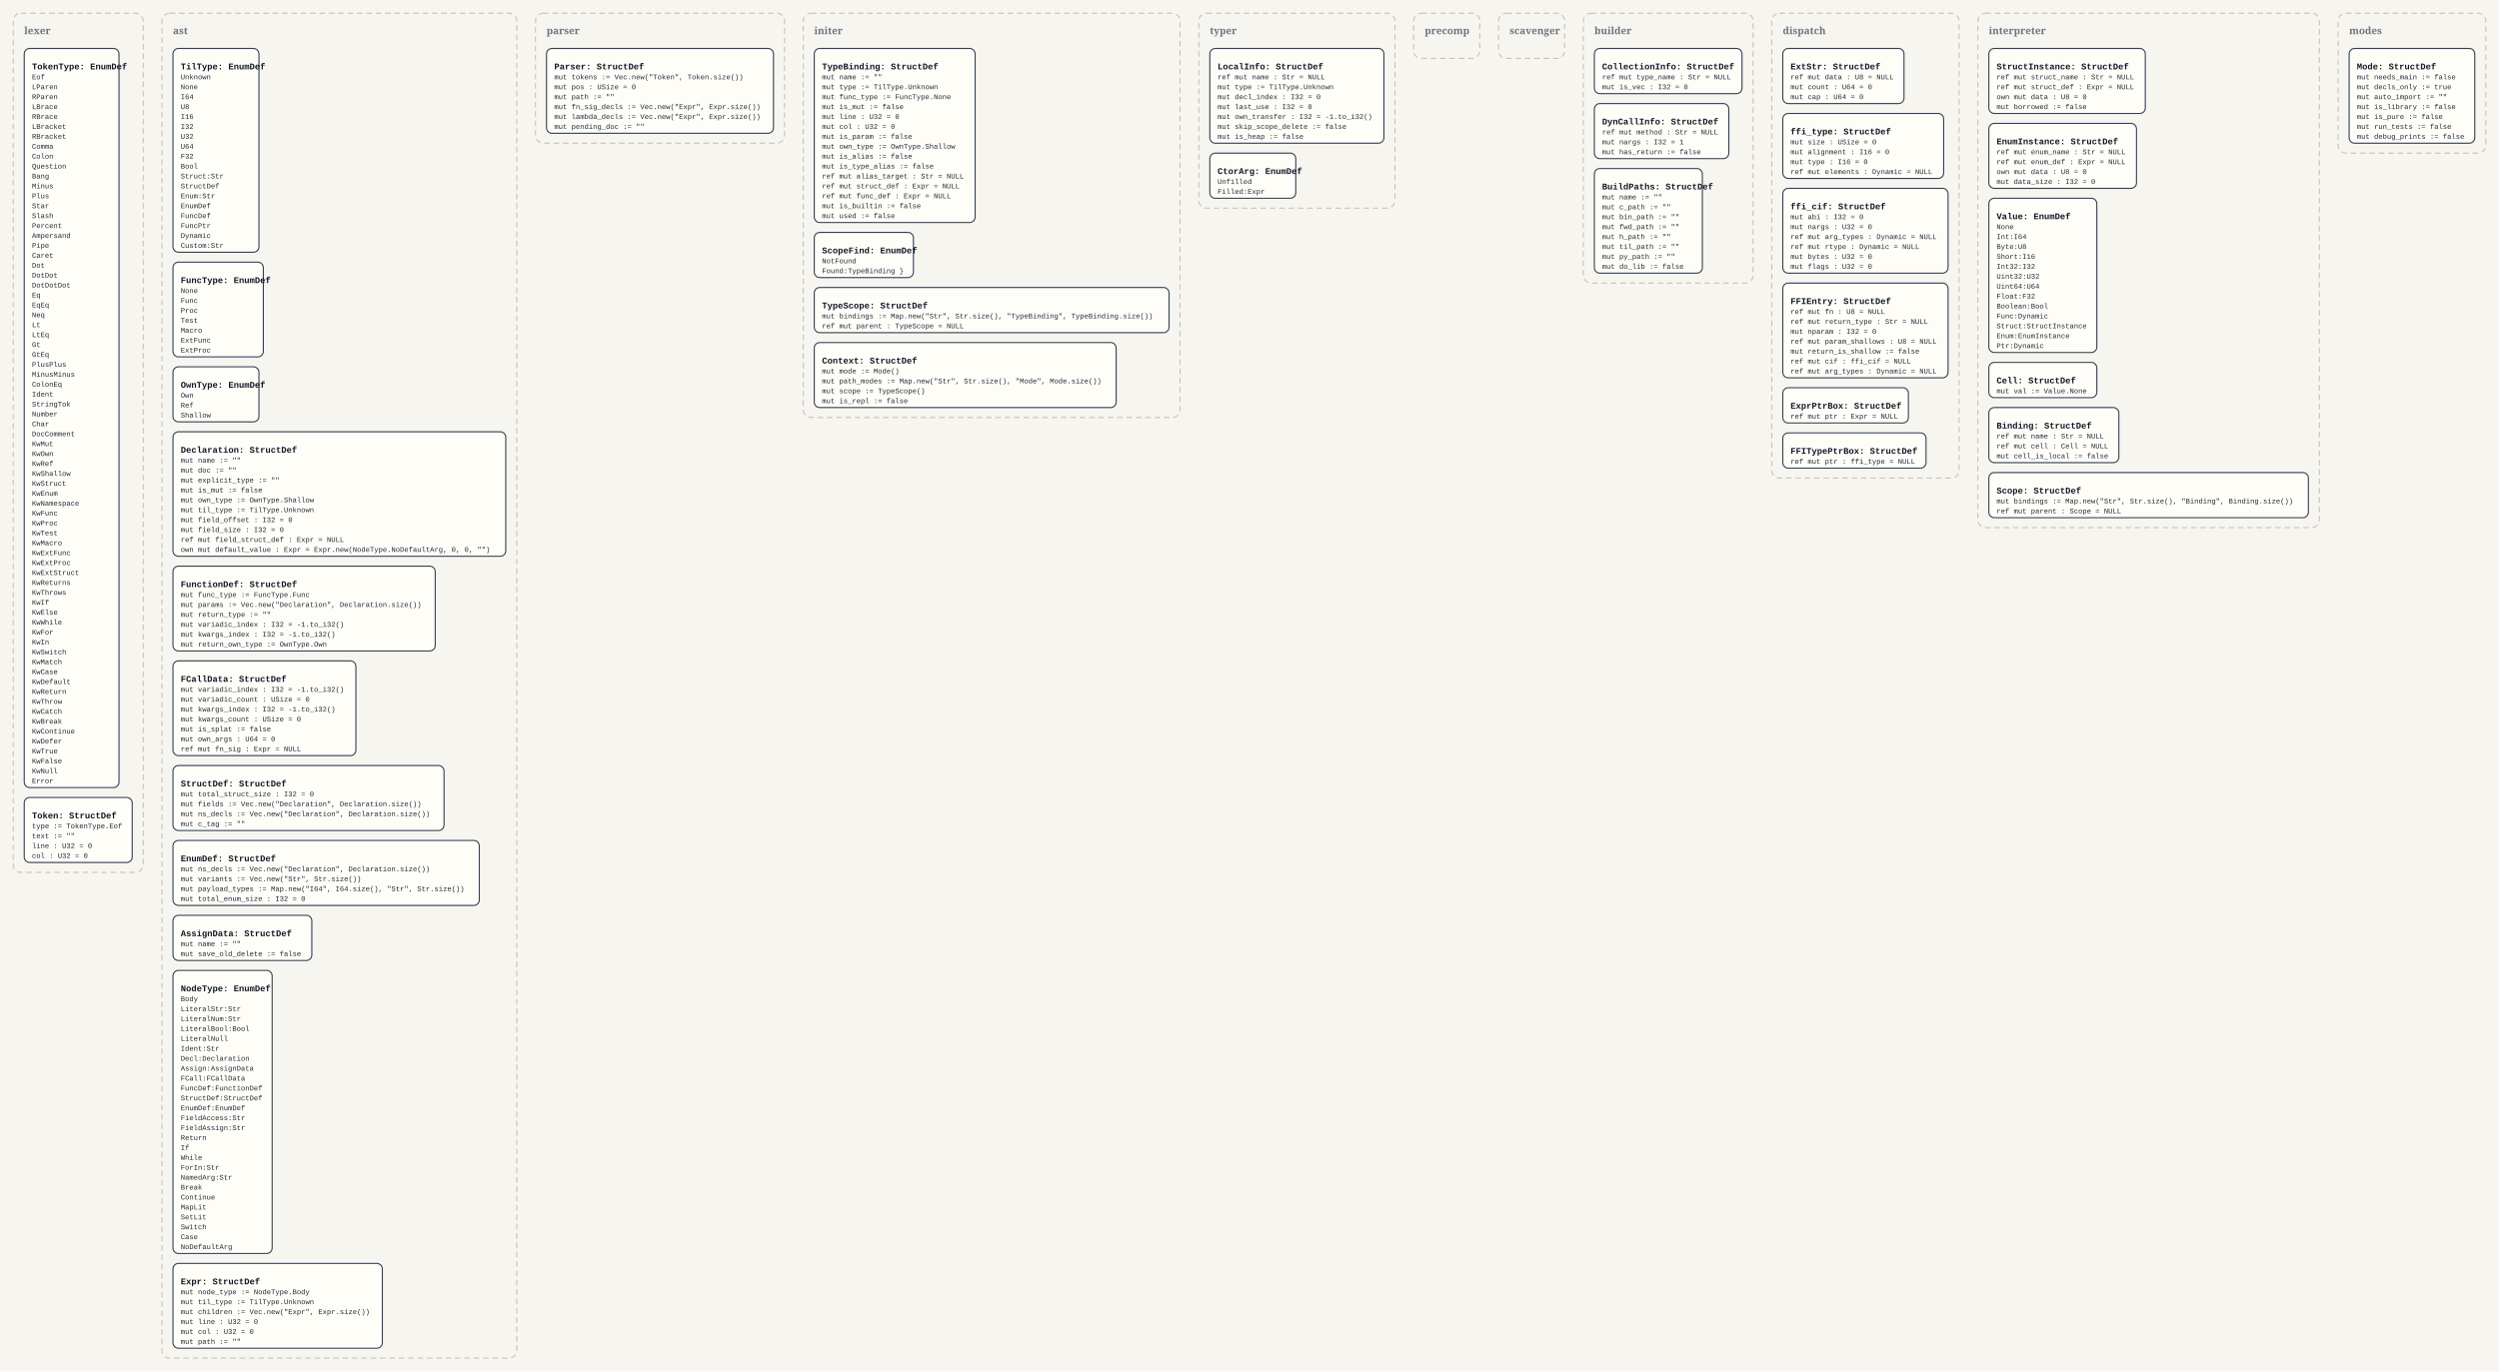
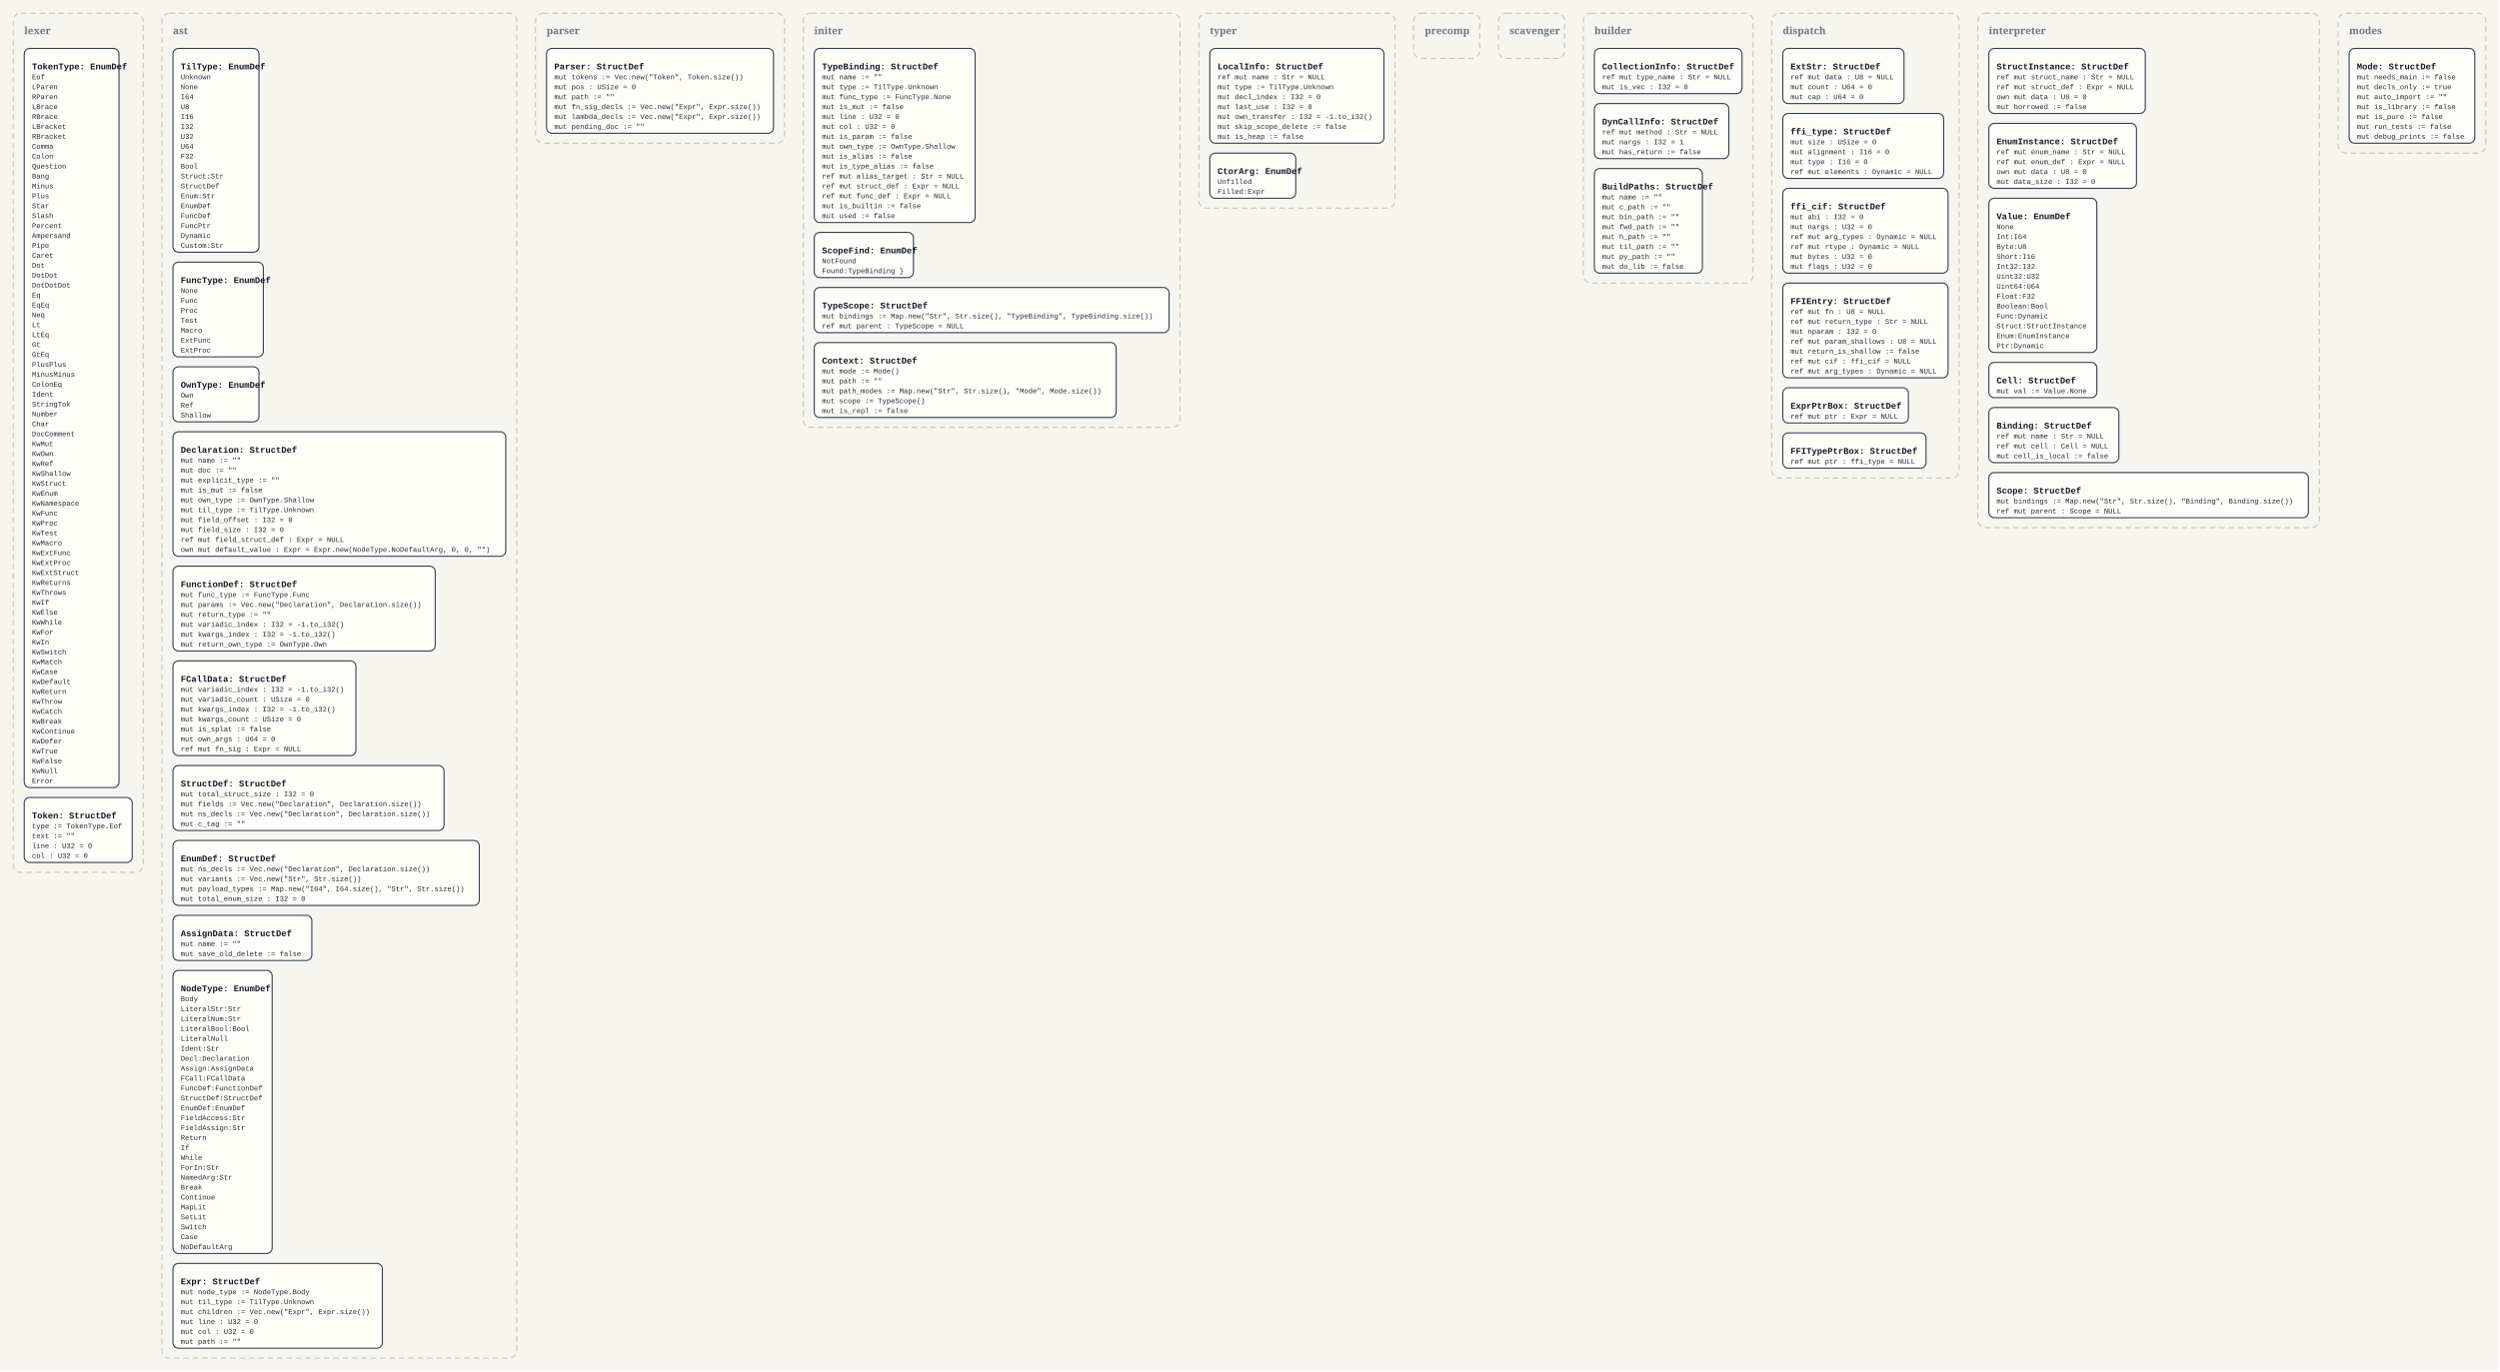
<svg xmlns="http://www.w3.org/2000/svg" width="4536" height="2490" viewBox="0 0 4536 2490">
  <defs>
    <style>
      .bg { fill: #f7f5ef; }
      .panel { fill: none; stroke: #c8c2b7; stroke-width: 2; stroke-dasharray: 10 7; }
      .panel-label { font: 700 18px Georgia, serif; fill: #6b7280; }
      .box { fill: #fffdf8; stroke: #334155; stroke-width: 2; }
      .title { font: 700 16px 'Courier New', monospace; fill: #111827; }
      .line { font: 13px 'Courier New', monospace; fill: #1f2937; }
    </style>
  </defs>
  <rect class="bg" x="0" y="0" width="4536" height="2490" />
  <rect x="24" y="24" width="236" height="1560" rx="14" ry="14" class="panel" />
  <text x="44" y="62" class="panel-label">lexer</text>
  <rect x="44" y="88" width="172" height="1342" rx="10" ry="10" class="box" />
  <text x="58" y="126" class="title">TokenType: EnumDef</text>
  <text x="58" y="144" class="line">Eof</text>
  <text x="58" y="162" class="line">LParen</text>
  <text x="58" y="180" class="line">RParen</text>
  <text x="58" y="198" class="line">LBrace</text>
  <text x="58" y="216" class="line">RBrace</text>
  <text x="58" y="234" class="line">LBracket</text>
  <text x="58" y="252" class="line">RBracket</text>
  <text x="58" y="270" class="line">Comma</text>
  <text x="58" y="288" class="line">Colon</text>
  <text x="58" y="306" class="line">Question</text>
  <text x="58" y="324" class="line">Bang</text>
  <text x="58" y="342" class="line">Minus</text>
  <text x="58" y="360" class="line">Plus</text>
  <text x="58" y="378" class="line">Star</text>
  <text x="58" y="396" class="line">Slash</text>
  <text x="58" y="414" class="line">Percent</text>
  <text x="58" y="432" class="line">Ampersand</text>
  <text x="58" y="450" class="line">Pipe</text>
  <text x="58" y="468" class="line">Caret</text>
  <text x="58" y="486" class="line">Dot</text>
  <text x="58" y="504" class="line">DotDot</text>
  <text x="58" y="522" class="line">DotDotDot</text>
  <text x="58" y="540" class="line">Eq</text>
  <text x="58" y="558" class="line">EqEq</text>
  <text x="58" y="576" class="line">Neq</text>
  <text x="58" y="594" class="line">Lt</text>
  <text x="58" y="612" class="line">LtEq</text>
  <text x="58" y="630" class="line">Gt</text>
  <text x="58" y="648" class="line">GtEq</text>
  <text x="58" y="666" class="line">PlusPlus</text>
  <text x="58" y="684" class="line">MinusMinus</text>
  <text x="58" y="702" class="line">ColonEq</text>
  <text x="58" y="720" class="line">Ident</text>
  <text x="58" y="738" class="line">StringTok</text>
  <text x="58" y="756" class="line">Number</text>
  <text x="58" y="774" class="line">Char</text>
  <text x="58" y="792" class="line">DocComment</text>
  <text x="58" y="810" class="line">KwMut</text>
  <text x="58" y="828" class="line">KwOwn</text>
  <text x="58" y="846" class="line">KwRef</text>
  <text x="58" y="864" class="line">KwShallow</text>
  <text x="58" y="882" class="line">KwStruct</text>
  <text x="58" y="900" class="line">KwEnum</text>
  <text x="58" y="918" class="line">KwNamespace</text>
  <text x="58" y="936" class="line">KwFunc</text>
  <text x="58" y="954" class="line">KwProc</text>
  <text x="58" y="972" class="line">KwTest</text>
  <text x="58" y="990" class="line">KwMacro</text>
  <text x="58" y="1008" class="line">KwExtFunc</text>
  <text x="58" y="1026" class="line">KwExtProc</text>
  <text x="58" y="1044" class="line">KwExtStruct</text>
  <text x="58" y="1062" class="line">KwReturns</text>
  <text x="58" y="1080" class="line">KwThrows</text>
  <text x="58" y="1098" class="line">KwIf</text>
  <text x="58" y="1116" class="line">KwElse</text>
  <text x="58" y="1134" class="line">KwWhile</text>
  <text x="58" y="1152" class="line">KwFor</text>
  <text x="58" y="1170" class="line">KwIn</text>
  <text x="58" y="1188" class="line">KwSwitch</text>
  <text x="58" y="1206" class="line">KwMatch</text>
  <text x="58" y="1224" class="line">KwCase</text>
  <text x="58" y="1242" class="line">KwDefault</text>
  <text x="58" y="1260" class="line">KwReturn</text>
  <text x="58" y="1278" class="line">KwThrow</text>
  <text x="58" y="1296" class="line">KwCatch</text>
  <text x="58" y="1314" class="line">KwBreak</text>
  <text x="58" y="1332" class="line">KwContinue</text>
  <text x="58" y="1350" class="line">KwDefer</text>
  <text x="58" y="1368" class="line">KwTrue</text>
  <text x="58" y="1386" class="line">KwFalse</text>
  <text x="58" y="1404" class="line">KwNull</text>
  <text x="58" y="1422" class="line">Error</text>
  <rect x="44" y="1448" width="196" height="118" rx="10" ry="10" class="box" />
  <text x="58" y="1486" class="title">Token: StructDef</text>
  <text x="58" y="1504" class="line">type := TokenType.Eof</text>
  <text x="58" y="1522" class="line">text := ""</text>
  <text x="58" y="1540" class="line">line : U32 = 0</text>
  <text x="58" y="1558" class="line">col : U32 = 0</text>
  <rect x="294" y="24" width="644" height="2442" rx="14" ry="14" class="panel" />
  <text x="314" y="62" class="panel-label">ast</text>
  <rect x="314" y="88" width="156" height="370" rx="10" ry="10" class="box" />
  <text x="328" y="126" class="title">TilType: EnumDef</text>
  <text x="328" y="144" class="line">Unknown</text>
  <text x="328" y="162" class="line">None</text>
  <text x="328" y="180" class="line">I64</text>
  <text x="328" y="198" class="line">U8</text>
  <text x="328" y="216" class="line">I16</text>
  <text x="328" y="234" class="line">I32</text>
  <text x="328" y="252" class="line">U32</text>
  <text x="328" y="270" class="line">U64</text>
  <text x="328" y="288" class="line">F32</text>
  <text x="328" y="306" class="line">Bool</text>
  <text x="328" y="324" class="line">Struct:Str</text>
  <text x="328" y="342" class="line">StructDef</text>
  <text x="328" y="360" class="line">Enum:Str</text>
  <text x="328" y="378" class="line">EnumDef</text>
  <text x="328" y="396" class="line">FuncDef</text>
  <text x="328" y="414" class="line">FuncPtr</text>
  <text x="328" y="432" class="line">Dynamic</text>
  <text x="328" y="450" class="line">Custom:Str</text>
  <rect x="314" y="476" width="164" height="172" rx="10" ry="10" class="box" />
  <text x="328" y="514" class="title">FuncType: EnumDef</text>
  <text x="328" y="532" class="line">None</text>
  <text x="328" y="550" class="line">Func</text>
  <text x="328" y="568" class="line">Proc</text>
  <text x="328" y="586" class="line">Test</text>
  <text x="328" y="604" class="line">Macro</text>
  <text x="328" y="622" class="line">ExtFunc</text>
  <text x="328" y="640" class="line">ExtProc</text>
  <rect x="314" y="666" width="156" height="100" rx="10" ry="10" class="box" />
  <text x="328" y="704" class="title">OwnType: EnumDef</text>
  <text x="328" y="722" class="line">Own</text>
  <text x="328" y="740" class="line">Ref</text>
  <text x="328" y="758" class="line">Shallow</text>
  <rect x="314" y="784" width="604" height="226" rx="10" ry="10" class="box" />
  <text x="328" y="822" class="title">Declaration: StructDef</text>
  <text x="328" y="840" class="line">mut name := ""</text>
  <text x="328" y="858" class="line">mut doc := ""</text>
  <text x="328" y="876" class="line">mut explicit_type := ""</text>
  <text x="328" y="894" class="line">mut is_mut := false</text>
  <text x="328" y="912" class="line">mut own_type := OwnType.Shallow</text>
  <text x="328" y="930" class="line">mut til_type := TilType.Unknown</text>
  <text x="328" y="948" class="line">mut field_offset : I32 = 0</text>
  <text x="328" y="966" class="line">mut field_size : I32 = 0</text>
  <text x="328" y="984" class="line">ref mut field_struct_def : Expr = NULL</text>
  <text x="328" y="1002" class="line">own mut default_value : Expr = Expr.new(NodeType.NoDefaultArg, 0, 0, "")</text>
  <rect x="314" y="1028" width="476" height="154" rx="10" ry="10" class="box" />
  <text x="328" y="1066" class="title">FunctionDef: StructDef</text>
  <text x="328" y="1084" class="line">mut func_type := FuncType.Func</text>
  <text x="328" y="1102" class="line">mut params := Vec.new("Declaration", Declaration.size())</text>
  <text x="328" y="1120" class="line">mut return_type := ""</text>
  <text x="328" y="1138" class="line">mut variadic_index : I32 = -1.to_i32()</text>
  <text x="328" y="1156" class="line">mut kwargs_index : I32 = -1.to_i32()</text>
  <text x="328" y="1174" class="line">mut return_own_type := OwnType.Own</text>
  <rect x="314" y="1200" width="332" height="172" rx="10" ry="10" class="box" />
  <text x="328" y="1238" class="title">FCallData: StructDef</text>
  <text x="328" y="1256" class="line">mut variadic_index : I32 = -1.to_i32()</text>
  <text x="328" y="1274" class="line">mut variadic_count : USize = 0</text>
  <text x="328" y="1292" class="line">mut kwargs_index : I32 = -1.to_i32()</text>
  <text x="328" y="1310" class="line">mut kwargs_count : USize = 0</text>
  <text x="328" y="1328" class="line">mut is_splat := false</text>
  <text x="328" y="1346" class="line">mut own_args : U64 = 0</text>
  <text x="328" y="1364" class="line">ref mut fn_sig : Expr = NULL</text>
  <rect x="314" y="1390" width="492" height="118" rx="10" ry="10" class="box" />
  <text x="328" y="1428" class="title">StructDef: StructDef</text>
  <text x="328" y="1446" class="line">mut total_struct_size : I32 = 0</text>
  <text x="328" y="1464" class="line">mut fields := Vec.new("Declaration", Declaration.size())</text>
  <text x="328" y="1482" class="line">mut ns_decls := Vec.new("Declaration", Declaration.size())</text>
  <text x="328" y="1500" class="line">mut c_tag := ""</text>
  <rect x="314" y="1526" width="556" height="118" rx="10" ry="10" class="box" />
  <text x="328" y="1564" class="title">EnumDef: StructDef</text>
  <text x="328" y="1582" class="line">mut ns_decls := Vec.new("Declaration", Declaration.size())</text>
  <text x="328" y="1600" class="line">mut variants := Vec.new("Str", Str.size())</text>
  <text x="328" y="1618" class="line">mut payload_types := Map.new("I64", I64.size(), "Str", Str.size())</text>
  <text x="328" y="1636" class="line">mut total_enum_size : I32 = 0</text>
  <rect x="314" y="1662" width="252" height="82" rx="10" ry="10" class="box" />
  <text x="328" y="1700" class="title">AssignData: StructDef</text>
  <text x="328" y="1718" class="line">mut name := ""</text>
  <text x="328" y="1736" class="line">mut save_old_delete := false</text>
  <rect x="314" y="1762" width="180" height="514" rx="10" ry="10" class="box" />
  <text x="328" y="1800" class="title">NodeType: EnumDef</text>
  <text x="328" y="1818" class="line">Body</text>
  <text x="328" y="1836" class="line">LiteralStr:Str</text>
  <text x="328" y="1854" class="line">LiteralNum:Str</text>
  <text x="328" y="1872" class="line">LiteralBool:Bool</text>
  <text x="328" y="1890" class="line">LiteralNull</text>
  <text x="328" y="1908" class="line">Ident:Str</text>
  <text x="328" y="1926" class="line">Decl:Declaration</text>
  <text x="328" y="1944" class="line">Assign:AssignData</text>
  <text x="328" y="1962" class="line">FCall:FCallData</text>
  <text x="328" y="1980" class="line">FuncDef:FunctionDef</text>
  <text x="328" y="1998" class="line">StructDef:StructDef</text>
  <text x="328" y="2016" class="line">EnumDef:EnumDef</text>
  <text x="328" y="2034" class="line">FieldAccess:Str</text>
  <text x="328" y="2052" class="line">FieldAssign:Str</text>
  <text x="328" y="2070" class="line">Return</text>
  <text x="328" y="2088" class="line">If</text>
  <text x="328" y="2106" class="line">While</text>
  <text x="328" y="2124" class="line">ForIn:Str</text>
  <text x="328" y="2142" class="line">NamedArg:Str</text>
  <text x="328" y="2160" class="line">Break</text>
  <text x="328" y="2178" class="line">Continue</text>
  <text x="328" y="2196" class="line">MapLit</text>
  <text x="328" y="2214" class="line">SetLit</text>
  <text x="328" y="2232" class="line">Switch</text>
  <text x="328" y="2250" class="line">Case</text>
  <text x="328" y="2268" class="line">NoDefaultArg</text>
  <rect x="314" y="2294" width="380" height="154" rx="10" ry="10" class="box" />
  <text x="328" y="2332" class="title">Expr: StructDef</text>
  <text x="328" y="2350" class="line">mut node_type := NodeType.Body</text>
  <text x="328" y="2368" class="line">mut til_type := TilType.Unknown</text>
  <text x="328" y="2386" class="line">mut children := Vec.new("Expr", Expr.size())</text>
  <text x="328" y="2404" class="line">mut line : U32 = 0</text>
  <text x="328" y="2422" class="line">mut col : U32 = 0</text>
  <text x="328" y="2440" class="line">mut path := ""</text>
  <rect x="972" y="24" width="452" height="236" rx="14" ry="14" class="panel" />
  <text x="992" y="62" class="panel-label">parser</text>
  <rect x="992" y="88" width="412" height="154" rx="10" ry="10" class="box" />
  <text x="1006" y="126" class="title">Parser: StructDef</text>
  <text x="1006" y="144" class="line">mut tokens := Vec.new("Token", Token.size())</text>
  <text x="1006" y="162" class="line">mut pos : USize = 0</text>
  <text x="1006" y="180" class="line">mut path := ""</text>
  <text x="1006" y="198" class="line">mut fn_sig_decls := Vec.new("Expr", Expr.size())</text>
  <text x="1006" y="216" class="line">mut lambda_decls := Vec.new("Expr", Expr.size())</text>
  <text x="1006" y="234" class="line">mut pending_doc := ""</text>
-   <rect x="1458" y="24" width="684" height="734" rx="14" ry="14" class="panel" />
+   <rect x="1458" y="24" width="684" height="752" rx="14" ry="14" class="panel" />
  <text x="1478" y="62" class="panel-label">initer</text>
  <rect x="1478" y="88" width="292" height="316" rx="10" ry="10" class="box" />
  <text x="1492" y="126" class="title">TypeBinding: StructDef</text>
  <text x="1492" y="144" class="line">mut name := ""</text>
  <text x="1492" y="162" class="line">mut type := TilType.Unknown</text>
  <text x="1492" y="180" class="line">mut func_type := FuncType.None</text>
  <text x="1492" y="198" class="line">mut is_mut := false</text>
  <text x="1492" y="216" class="line">mut line : U32 = 0</text>
  <text x="1492" y="234" class="line">mut col : U32 = 0</text>
  <text x="1492" y="252" class="line">mut is_param := false</text>
  <text x="1492" y="270" class="line">mut own_type := OwnType.Shallow</text>
  <text x="1492" y="288" class="line">mut is_alias := false</text>
  <text x="1492" y="306" class="line">mut is_type_alias := false</text>
  <text x="1492" y="324" class="line">ref mut alias_target : Str = NULL</text>
  <text x="1492" y="342" class="line">ref mut struct_def : Expr = NULL</text>
  <text x="1492" y="360" class="line">ref mut func_def : Expr = NULL</text>
  <text x="1492" y="378" class="line">mut is_builtin := false</text>
  <text x="1492" y="396" class="line">mut used := false</text>
  <rect x="1478" y="422" width="180" height="82" rx="10" ry="10" class="box" />
  <text x="1492" y="460" class="title">ScopeFind: EnumDef</text>
  <text x="1492" y="478" class="line">NotFound</text>
  <text x="1492" y="496" class="line">Found:TypeBinding }</text>
  <rect x="1478" y="522" width="644" height="82" rx="10" ry="10" class="box" />
  <text x="1492" y="560" class="title">TypeScope: StructDef</text>
  <text x="1492" y="578" class="line">mut bindings := Map.new("Str", Str.size(), "TypeBinding", TypeBinding.size())</text>
  <text x="1492" y="596" class="line">ref mut parent : TypeScope = NULL</text>
-   <rect x="1478" y="622" width="548" height="118" rx="10" ry="10" class="box" />
+   <rect x="1478" y="622" width="548" height="136" rx="10" ry="10" class="box" />
  <text x="1492" y="660" class="title">Context: StructDef</text>
  <text x="1492" y="678" class="line">mut mode := Mode()</text>
-   <text x="1492" y="696" class="line">mut path_modes := Map.new("Str", Str.size(), "Mode", Mode.size())</text>
-   <text x="1492" y="714" class="line">mut scope := TypeScope()</text>
-   <text x="1492" y="732" class="line">mut is_repl := false</text>
+   <text x="1492" y="696" class="line">mut path := ""</text>
+   <text x="1492" y="714" class="line">mut path_modes := Map.new("Str", Str.size(), "Mode", Mode.size())</text>
+   <text x="1492" y="732" class="line">mut scope := TypeScope()</text>
+   <text x="1492" y="750" class="line">mut is_repl := false</text>
  <rect x="2176" y="24" width="356" height="354" rx="14" ry="14" class="panel" />
  <text x="2196" y="62" class="panel-label">typer</text>
  <rect x="2196" y="88" width="316" height="172" rx="10" ry="10" class="box" />
  <text x="2210" y="126" class="title">LocalInfo: StructDef</text>
  <text x="2210" y="144" class="line">ref mut name : Str = NULL</text>
  <text x="2210" y="162" class="line">mut type := TilType.Unknown</text>
  <text x="2210" y="180" class="line">mut decl_index : I32 = 0</text>
  <text x="2210" y="198" class="line">mut last_use : I32 = 0</text>
  <text x="2210" y="216" class="line">mut own_transfer : I32 = -1.to_i32()</text>
  <text x="2210" y="234" class="line">mut skip_scope_delete := false</text>
  <text x="2210" y="252" class="line">mut is_heap := false</text>
  <rect x="2196" y="278" width="156" height="82" rx="10" ry="10" class="box" />
  <text x="2210" y="316" class="title">CtorArg: EnumDef</text>
  <text x="2210" y="334" class="line">Unfilled</text>
  <text x="2210" y="352" class="line">Filled:Expr</text>
  <rect x="2566" y="24" width="120" height="82" rx="14" ry="14" class="panel" />
  <text x="2586" y="62" class="panel-label">precomp</text>
  <rect x="2720" y="24" width="120" height="82" rx="14" ry="14" class="panel" />
  <text x="2740" y="62" class="panel-label">scavenger</text>
  <rect x="2874" y="24" width="308" height="490" rx="14" ry="14" class="panel" />
  <text x="2894" y="62" class="panel-label">builder</text>
  <rect x="2894" y="88" width="268" height="82" rx="10" ry="10" class="box" />
  <text x="2908" y="126" class="title">CollectionInfo: StructDef</text>
  <text x="2908" y="144" class="line">ref mut type_name : Str = NULL</text>
  <text x="2908" y="162" class="line">mut is_vec : I32 = 0</text>
  <rect x="2894" y="188" width="244" height="100" rx="10" ry="10" class="box" />
  <text x="2908" y="226" class="title">DynCallInfo: StructDef</text>
  <text x="2908" y="244" class="line">ref mut method : Str = NULL</text>
  <text x="2908" y="262" class="line">mut nargs : I32 = 1</text>
  <text x="2908" y="280" class="line">mut has_return := false</text>
  <rect x="2894" y="306" width="196" height="190" rx="10" ry="10" class="box" />
  <text x="2908" y="344" class="title">BuildPaths: StructDef</text>
  <text x="2908" y="362" class="line">mut name := ""</text>
  <text x="2908" y="380" class="line">mut c_path := ""</text>
  <text x="2908" y="398" class="line">mut bin_path := ""</text>
  <text x="2908" y="416" class="line">mut fwd_path := ""</text>
  <text x="2908" y="434" class="line">mut h_path := ""</text>
  <text x="2908" y="452" class="line">mut til_path := ""</text>
  <text x="2908" y="470" class="line">mut py_path := ""</text>
  <text x="2908" y="488" class="line">mut do_lib := false</text>
  <rect x="3216" y="24" width="340" height="844" rx="14" ry="14" class="panel" />
  <text x="3236" y="62" class="panel-label">dispatch</text>
  <rect x="3236" y="88" width="220" height="100" rx="10" ry="10" class="box" />
  <text x="3250" y="126" class="title">ExtStr: StructDef</text>
  <text x="3250" y="144" class="line">ref mut data : U8 = NULL</text>
  <text x="3250" y="162" class="line">mut count : U64 = 0</text>
  <text x="3250" y="180" class="line">mut cap : U64 = 0</text>
  <rect x="3236" y="206" width="292" height="118" rx="10" ry="10" class="box" />
  <text x="3250" y="244" class="title">ffi_type: StructDef</text>
  <text x="3250" y="262" class="line">mut size : USize = 0</text>
  <text x="3250" y="280" class="line">mut alignment : I16 = 0</text>
  <text x="3250" y="298" class="line">mut type : I16 = 0</text>
  <text x="3250" y="316" class="line">ref mut elements : Dynamic = NULL</text>
  <rect x="3236" y="342" width="300" height="154" rx="10" ry="10" class="box" />
  <text x="3250" y="380" class="title">ffi_cif: StructDef</text>
  <text x="3250" y="398" class="line">mut abi : I32 = 0</text>
  <text x="3250" y="416" class="line">mut nargs : U32 = 0</text>
  <text x="3250" y="434" class="line">ref mut arg_types : Dynamic = NULL</text>
  <text x="3250" y="452" class="line">ref mut rtype : Dynamic = NULL</text>
  <text x="3250" y="470" class="line">mut bytes : U32 = 0</text>
  <text x="3250" y="488" class="line">mut flags : U32 = 0</text>
  <rect x="3236" y="514" width="300" height="172" rx="10" ry="10" class="box" />
  <text x="3250" y="552" class="title">FFIEntry: StructDef</text>
  <text x="3250" y="570" class="line">ref mut fn : U8 = NULL</text>
  <text x="3250" y="588" class="line">ref mut return_type : Str = NULL</text>
  <text x="3250" y="606" class="line">mut nparam : I32 = 0</text>
  <text x="3250" y="624" class="line">ref mut param_shallows : U8 = NULL</text>
  <text x="3250" y="642" class="line">mut return_is_shallow := false</text>
  <text x="3250" y="660" class="line">ref mut cif : ffi_cif = NULL</text>
  <text x="3250" y="678" class="line">ref mut arg_types : Dynamic = NULL</text>
  <rect x="3236" y="704" width="228" height="64" rx="10" ry="10" class="box" />
  <text x="3250" y="742" class="title">ExprPtrBox: StructDef</text>
  <text x="3250" y="760" class="line">ref mut ptr : Expr = NULL</text>
  <rect x="3236" y="786" width="260" height="64" rx="10" ry="10" class="box" />
  <text x="3250" y="824" class="title">FFITypePtrBox: StructDef</text>
  <text x="3250" y="842" class="line">ref mut ptr : ffi_type = NULL</text>
  <rect x="3590" y="24" width="620" height="934" rx="14" ry="14" class="panel" />
  <text x="3610" y="62" class="panel-label">interpreter</text>
  <rect x="3610" y="88" width="284" height="118" rx="10" ry="10" class="box" />
  <text x="3624" y="126" class="title">StructInstance: StructDef</text>
  <text x="3624" y="144" class="line">ref mut struct_name : Str = NULL</text>
  <text x="3624" y="162" class="line">ref mut struct_def : Expr = NULL</text>
  <text x="3624" y="180" class="line">own mut data : U8 = 0</text>
  <text x="3624" y="198" class="line">mut borrowed := false</text>
  <rect x="3610" y="224" width="268" height="118" rx="10" ry="10" class="box" />
  <text x="3624" y="262" class="title">EnumInstance: StructDef</text>
  <text x="3624" y="280" class="line">ref mut enum_name : Str = NULL</text>
  <text x="3624" y="298" class="line">ref mut enum_def : Expr = NULL</text>
  <text x="3624" y="316" class="line">own mut data : U8 = 0</text>
  <text x="3624" y="334" class="line">mut data_size : I32 = 0</text>
  <rect x="3610" y="360" width="196" height="280" rx="10" ry="10" class="box" />
  <text x="3624" y="398" class="title">Value: EnumDef</text>
  <text x="3624" y="416" class="line">None</text>
  <text x="3624" y="434" class="line">Int:I64</text>
  <text x="3624" y="452" class="line">Byte:U8</text>
  <text x="3624" y="470" class="line">Short:I16</text>
  <text x="3624" y="488" class="line">Int32:I32</text>
  <text x="3624" y="506" class="line">Uint32:U32</text>
  <text x="3624" y="524" class="line">Uint64:U64</text>
  <text x="3624" y="542" class="line">Float:F32</text>
  <text x="3624" y="560" class="line">Boolean:Bool</text>
  <text x="3624" y="578" class="line">Func:Dynamic</text>
  <text x="3624" y="596" class="line">Struct:StructInstance</text>
  <text x="3624" y="614" class="line">Enum:EnumInstance</text>
  <text x="3624" y="632" class="line">Ptr:Dynamic</text>
  <rect x="3610" y="658" width="196" height="64" rx="10" ry="10" class="box" />
  <text x="3624" y="696" class="title">Cell: StructDef</text>
  <text x="3624" y="714" class="line">mut val := Value.None</text>
  <rect x="3610" y="740" width="236" height="100" rx="10" ry="10" class="box" />
  <text x="3624" y="778" class="title">Binding: StructDef</text>
  <text x="3624" y="796" class="line">ref mut name : Str = NULL</text>
  <text x="3624" y="814" class="line">ref mut cell : Cell = NULL</text>
  <text x="3624" y="832" class="line">mut cell_is_local := false</text>
  <rect x="3610" y="858" width="580" height="82" rx="10" ry="10" class="box" />
  <text x="3624" y="896" class="title">Scope: StructDef</text>
  <text x="3624" y="914" class="line">mut bindings := Map.new("Str", Str.size(), "Binding", Binding.size())</text>
  <text x="3624" y="932" class="line">ref mut parent : Scope = NULL</text>
  <rect x="4244" y="24" width="268" height="254" rx="14" ry="14" class="panel" />
  <text x="4264" y="62" class="panel-label">modes</text>
  <rect x="4264" y="88" width="228" height="172" rx="10" ry="10" class="box" />
  <text x="4278" y="126" class="title">Mode: StructDef</text>
  <text x="4278" y="144" class="line">mut needs_main := false</text>
  <text x="4278" y="162" class="line">mut decls_only := true</text>
  <text x="4278" y="180" class="line">mut auto_import := ""</text>
  <text x="4278" y="198" class="line">mut is_library := false</text>
  <text x="4278" y="216" class="line">mut is_pure := false</text>
  <text x="4278" y="234" class="line">mut run_tests := false</text>
  <text x="4278" y="252" class="line">mut debug_prints := false</text>
</svg>
